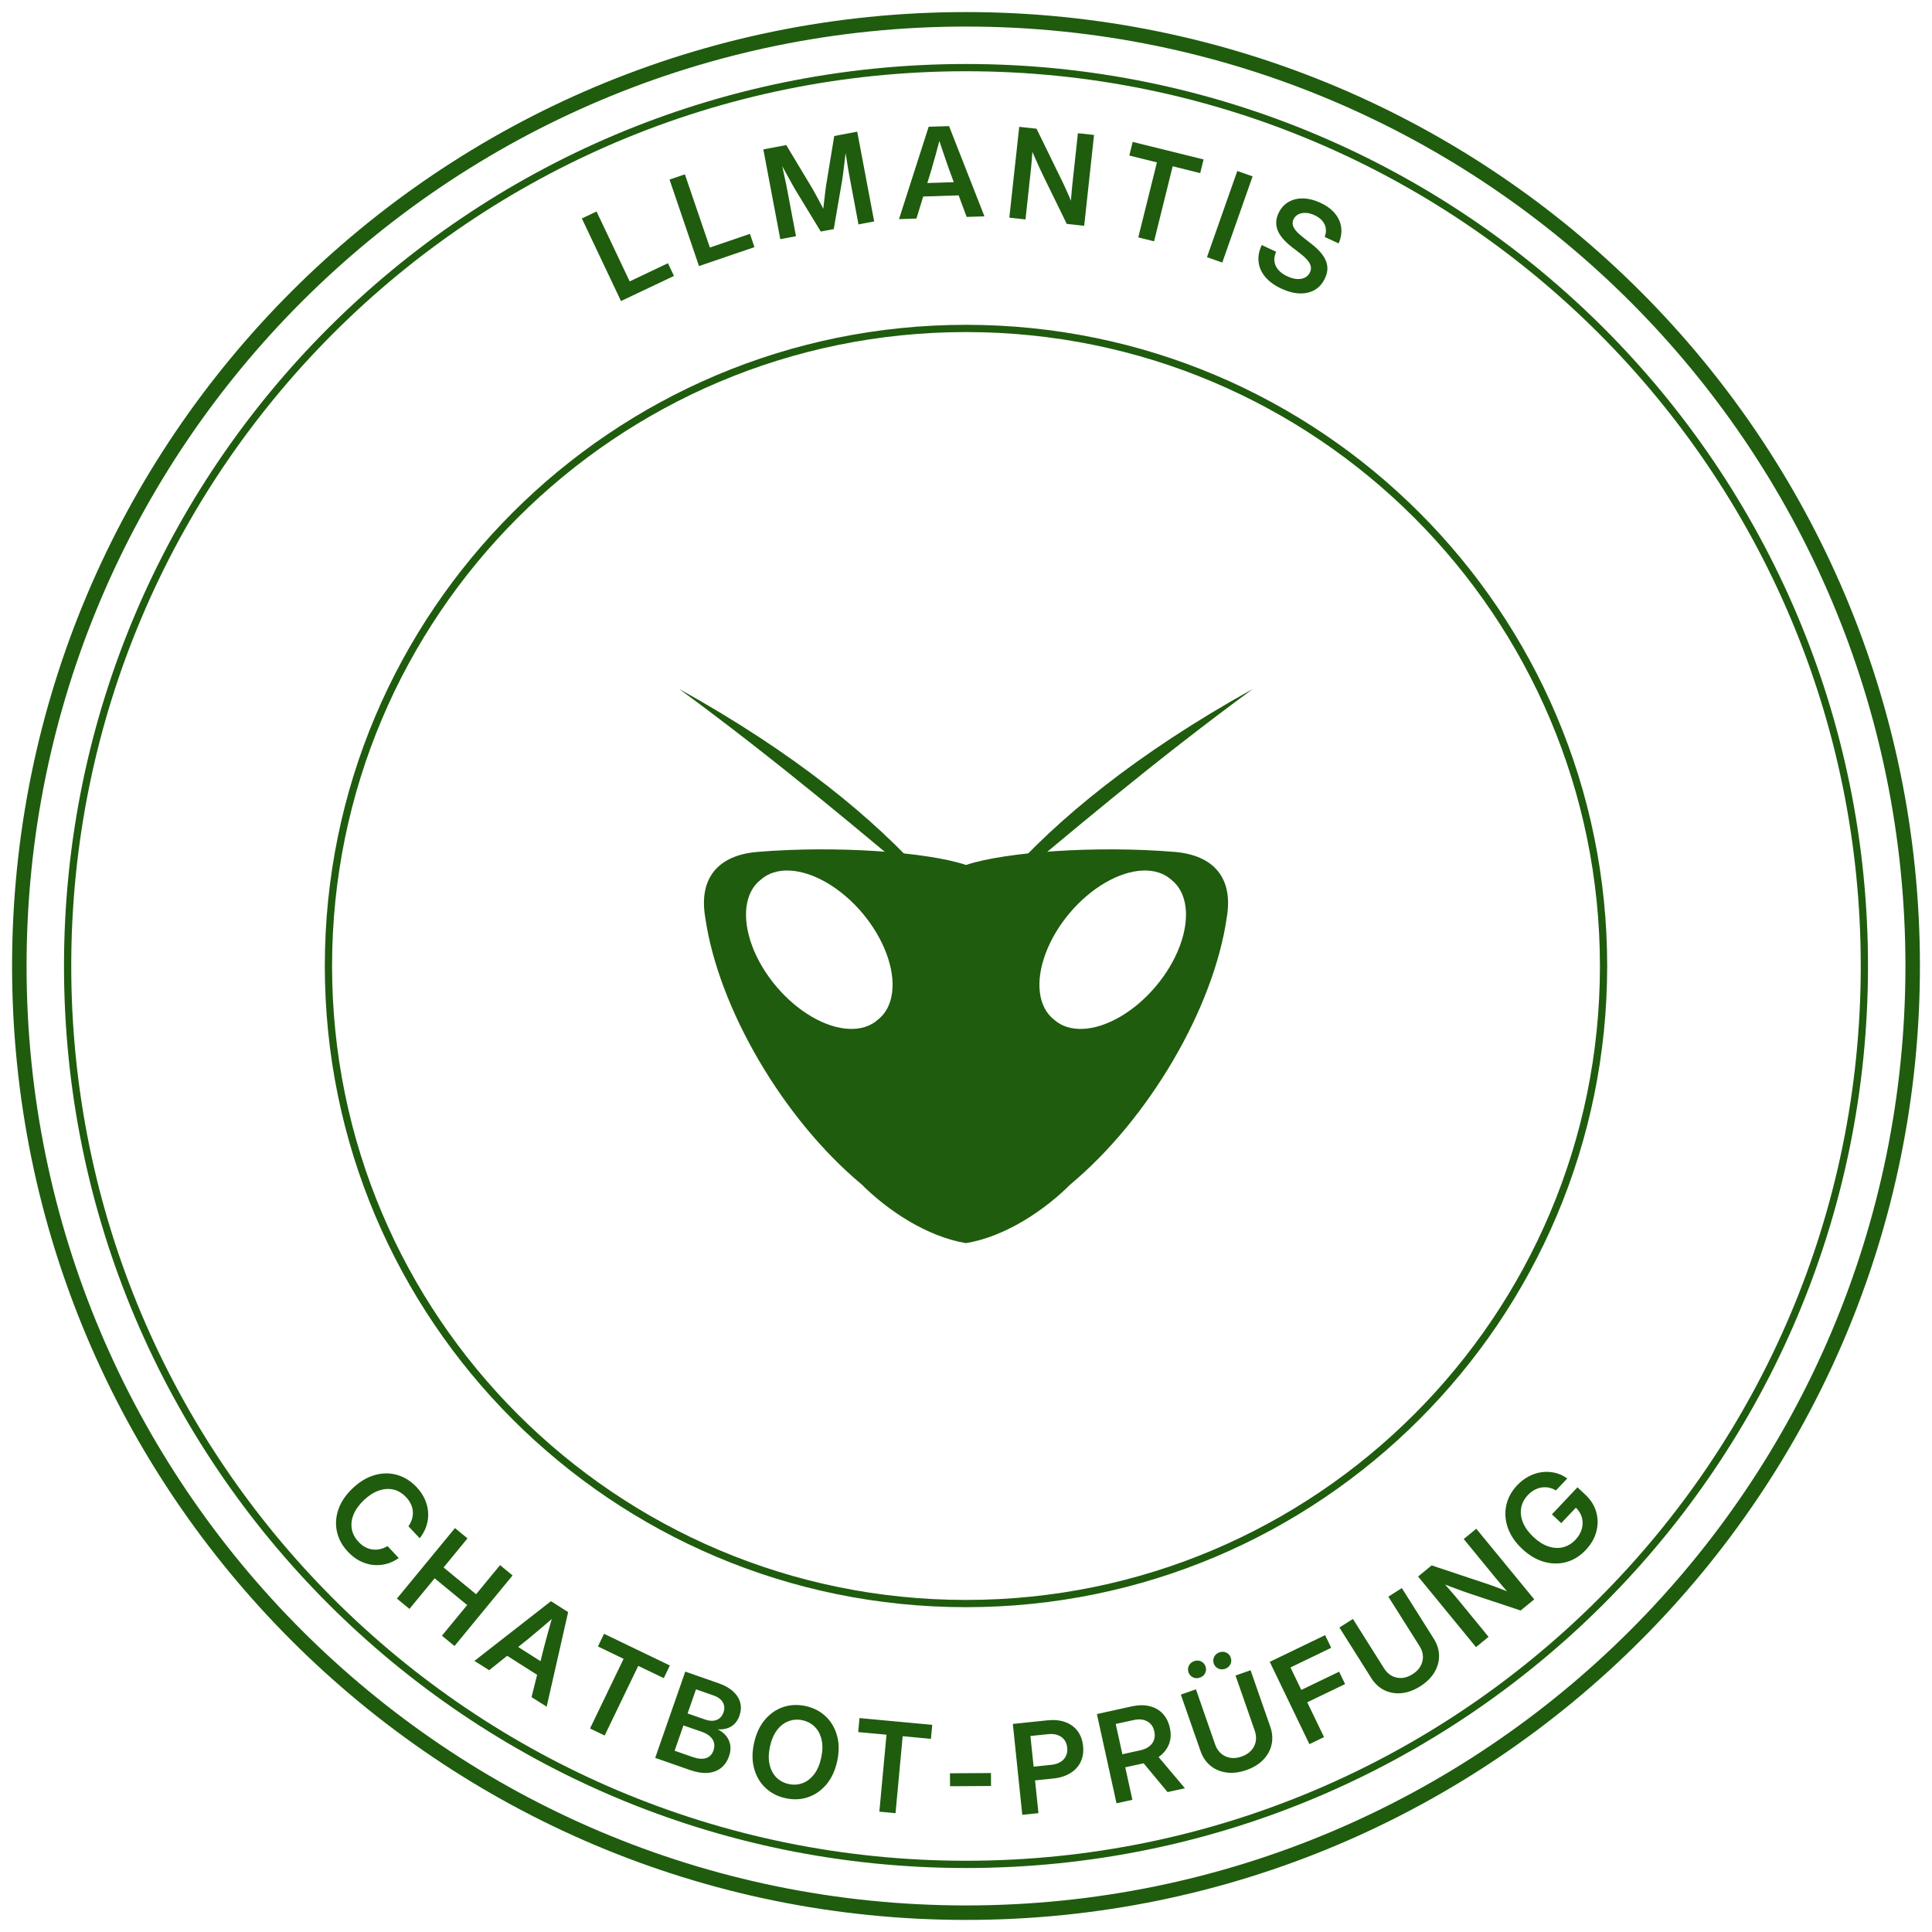
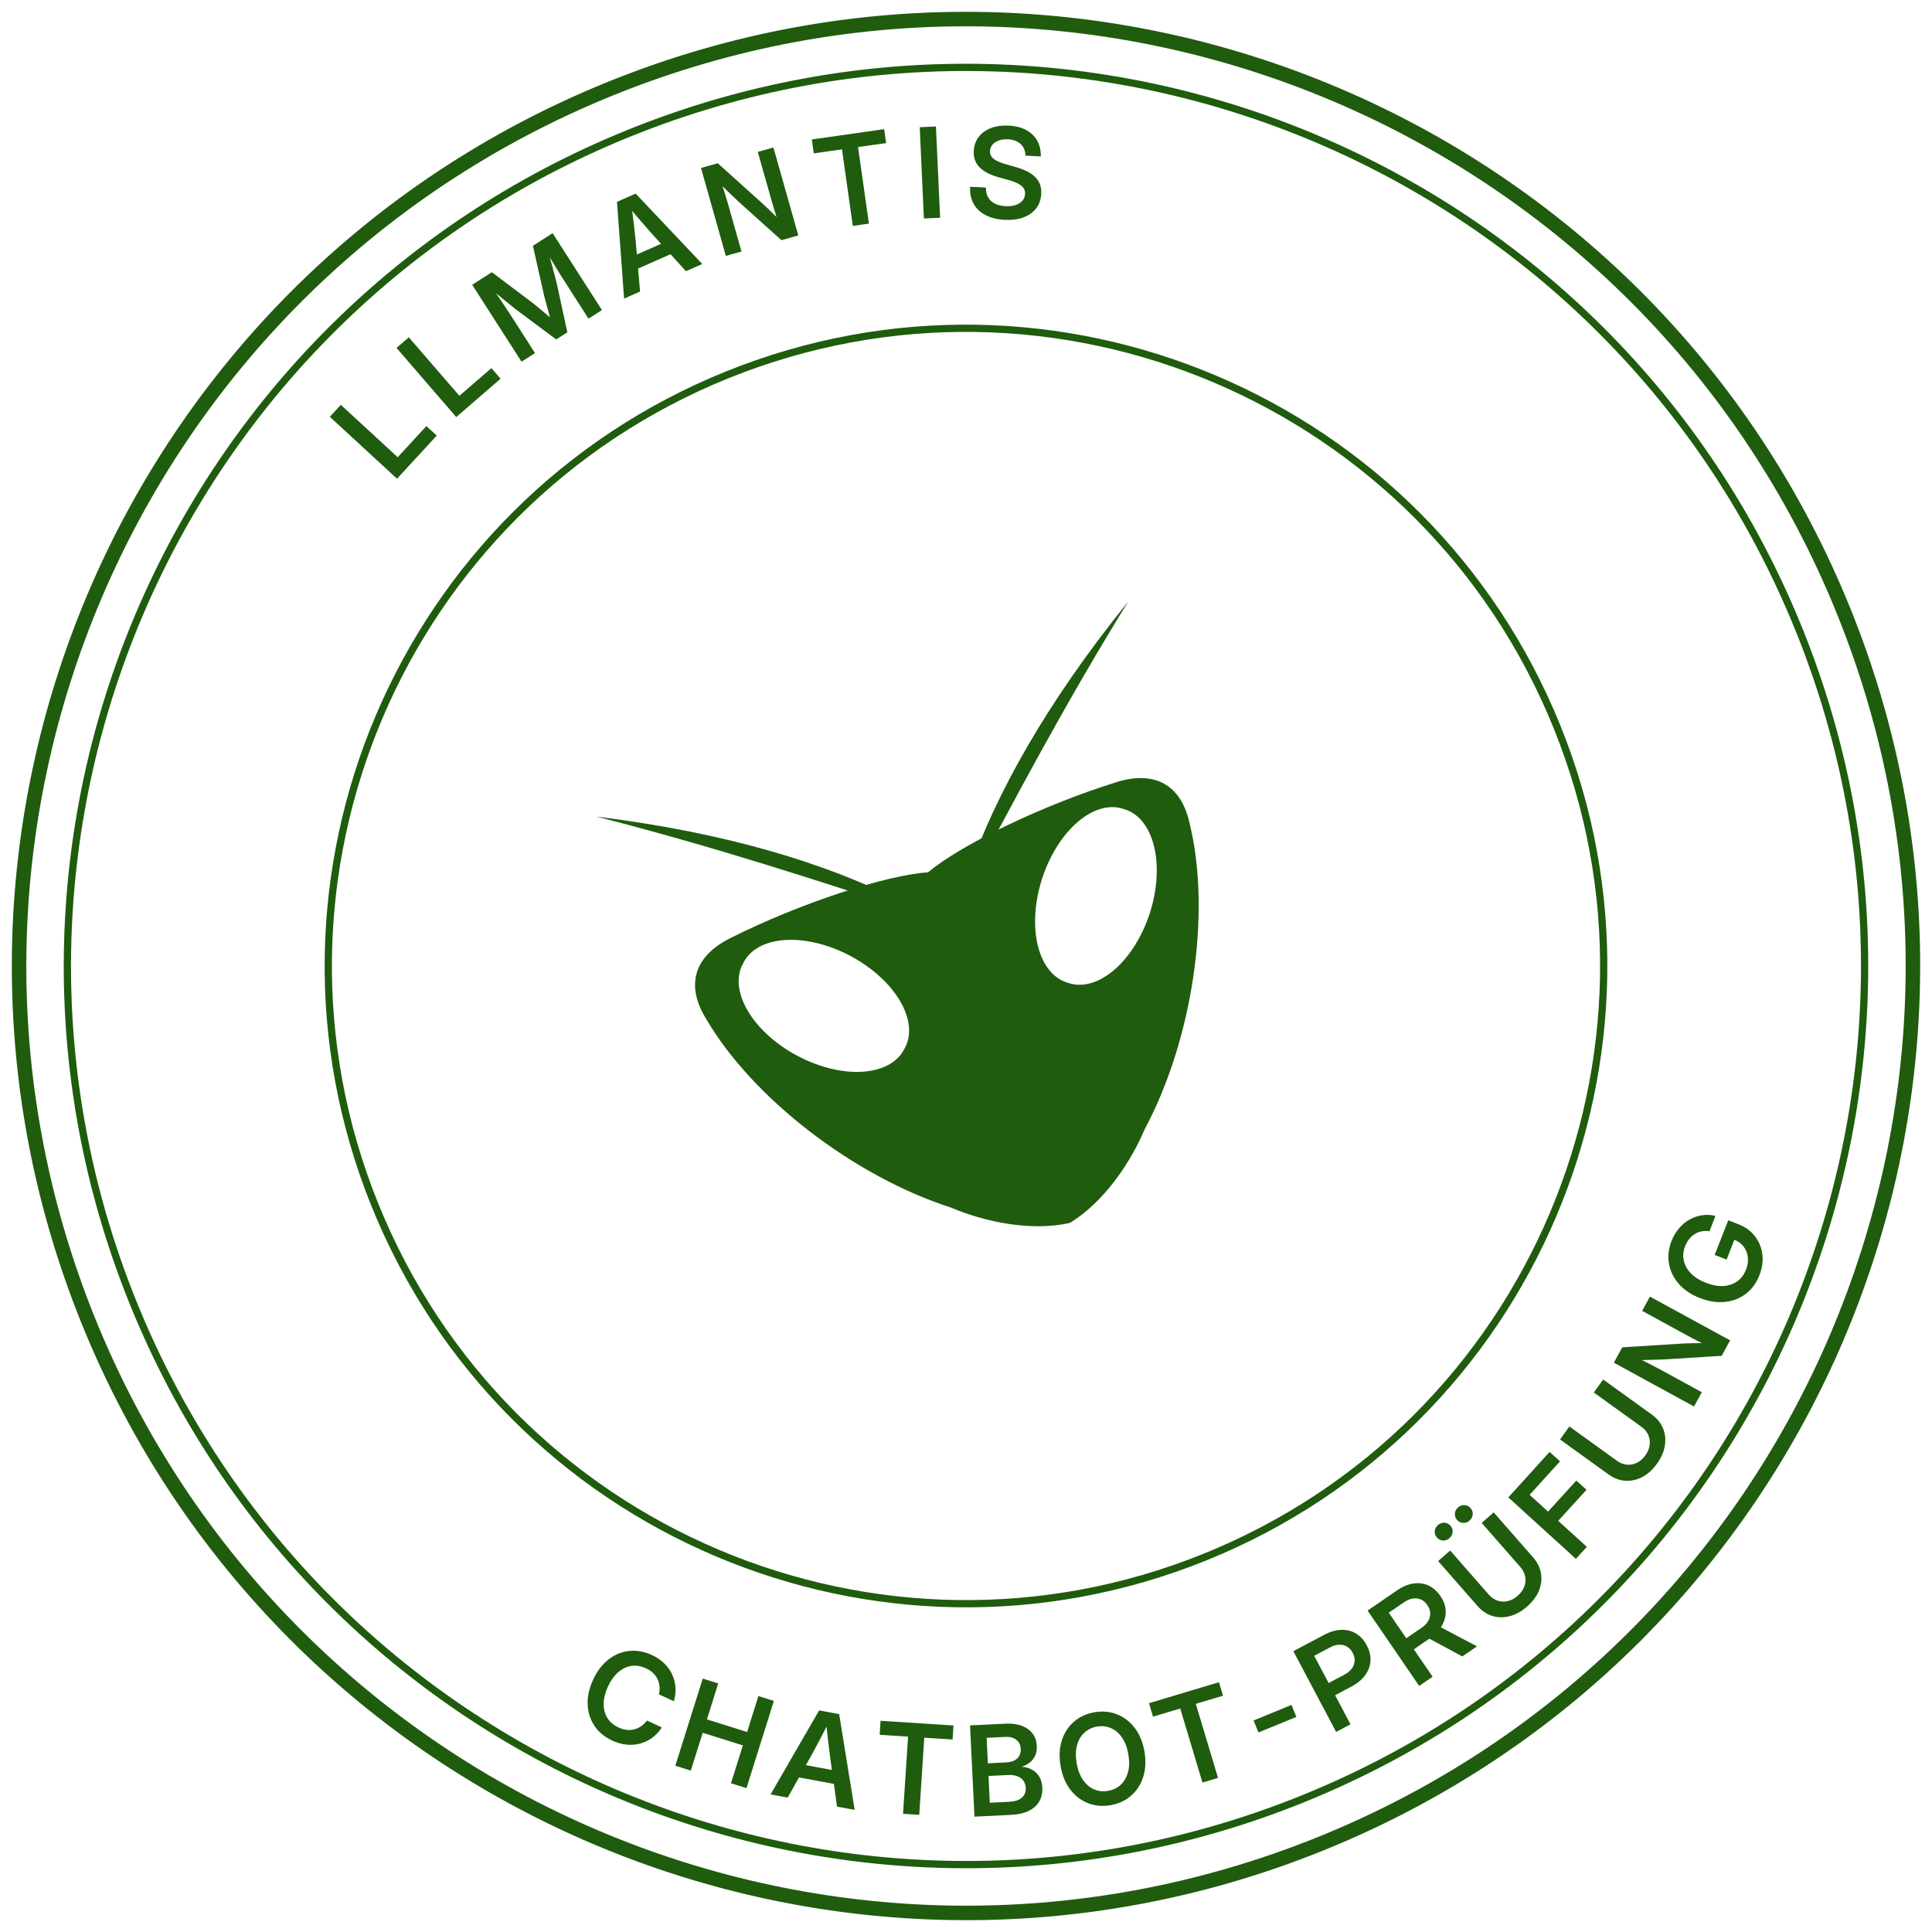
<svg xmlns="http://www.w3.org/2000/svg" viewBox="0 0 400 400" color="#1F5C0E" role="img" aria-label="LLMantis Chatbot-Pruefung">
-   <g fill="currentColor">
-     <path d="M128.57 62.33 120.47 45.23 123.51 43.79 130.37 58.26 138.29 54.50 139.54 57.13Z M144.72 55.09 138.62 37.18 141.80 36.10 146.97 51.25 155.27 48.42 156.20 51.17Z M161.55 49.52 158.04 30.93 162.79 30.04 168.25 39.13Q168.53 39.62 168.92 40.34Q169.31 41.05 169.73 41.84Q170.15 42.62 170.52 43.33Q170.89 44.04 171.12 44.51L170.32 44.67Q170.36 44.14 170.44 43.35Q170.52 42.55 170.63 41.67Q170.73 40.79 170.83 39.98Q170.93 39.17 171.00 38.61L172.72 28.16L177.48 27.26L180.99 45.85L177.74 46.46L175.96 36.98Q175.84 36.37 175.70 35.56Q175.57 34.76 175.42 33.86Q175.28 32.96 175.13 32.04Q174.98 31.12 174.83 30.29L175.24 30.21Q175.13 31.21 175.01 32.23Q174.88 33.25 174.77 34.20Q174.66 35.14 174.56 35.93Q174.45 36.72 174.37 37.28L172.62 47.43L169.93 47.94L164.57 39.13Q164.29 38.64 163.90 37.94Q163.50 37.25 163.05 36.41Q162.59 35.57 162.10 34.67Q161.60 33.76 161.11 32.88L161.62 32.78Q161.79 33.61 161.98 34.52Q162.17 35.43 162.37 36.32Q162.56 37.21 162.73 38.01Q162.89 38.81 163.01 39.42L164.80 48.91Z M186.13 45.37 192.27 26.24 196.49 26.11 203.82 44.79 200.13 44.91 196.50 35.09Q195.95 33.52 195.35 31.77Q194.75 30.02 193.97 27.63L194.90 27.60Q194.27 30.04 193.78 31.82Q193.29 33.61 192.82 35.21L189.74 45.25ZM190.00 40.72 189.91 37.96 199.58 37.65 199.67 40.41Z M208.97 45.06 211.02 26.26 214.61 26.65 220.08 37.86Q220.31 38.31 220.64 39.07Q220.98 39.82 221.36 40.69Q221.73 41.56 222.07 42.38L221.62 43.16Q221.66 42.36 221.74 41.31Q221.82 40.26 221.91 39.30Q222.00 38.35 222.06 37.83L223.17 27.58L226.51 27.94L224.47 46.75L220.86 46.35L215.93 36.27Q215.67 35.73 215.26 34.84Q214.84 33.94 214.33 32.78Q213.81 31.61 213.24 30.29L213.84 29.85Q213.76 31.27 213.67 32.48Q213.57 33.68 213.49 34.57Q213.40 35.46 213.34 35.98L212.32 45.43Z M233.81 32.20 234.51 29.38 249.19 33.01 248.49 35.84 242.79 34.42 238.94 49.96 235.67 49.15 239.53 33.62Z M259.34 36.51 253.06 54.36 249.89 53.24 256.17 35.40Z M265.29 59.76Q263.17 58.77 261.98 57.36Q260.78 55.96 260.58 54.26Q260.37 52.57 261.23 50.73L264.21 52.12Q263.74 53.16 263.86 54.11Q263.97 55.07 264.65 55.86Q265.32 56.65 266.51 57.20Q267.58 57.70 268.52 57.77Q269.46 57.83 270.16 57.48Q270.87 57.13 271.22 56.38Q271.50 55.78 271.39 55.18Q271.27 54.58 270.73 53.91Q270.19 53.25 269.17 52.46L267.52 51.19Q265.21 49.41 264.53 47.69Q263.85 45.97 264.69 44.16Q265.41 42.62 266.73 41.84Q268.05 41.06 269.76 41.08Q271.48 41.11 273.38 41.99Q275.29 42.87 276.38 44.19Q277.47 45.50 277.68 47.08Q277.89 48.67 277.15 50.40L274.26 49.05Q274.80 47.65 274.24 46.45Q273.67 45.25 272.17 44.56Q271.22 44.11 270.34 44.08Q269.47 44.04 268.80 44.38Q268.13 44.73 267.80 45.43Q267.54 46.01 267.66 46.57Q267.78 47.14 268.32 47.78Q268.86 48.42 269.85 49.19L271.41 50.41Q272.60 51.32 273.37 52.21Q274.14 53.09 274.50 53.98Q274.86 54.86 274.82 55.76Q274.77 56.66 274.33 57.60Q273.59 59.20 272.24 60.00Q270.89 60.80 269.10 60.75Q267.32 60.70 265.29 59.76Z" />
-     <path d="M72.05 321.29Q70.26 319.40 69.76 317.11Q69.26 314.82 70.07 312.48Q70.88 310.15 73.03 308.12Q75.19 306.08 77.57 305.40Q79.94 304.72 82.20 305.36Q84.46 306.00 86.25 307.89Q87.35 309.06 87.95 310.39Q88.55 311.72 88.64 313.12Q88.73 314.51 88.30 315.87Q87.87 317.24 86.90 318.48L84.56 316.00Q85.09 315.25 85.31 314.46Q85.54 313.67 85.47 312.89Q85.41 312.11 85.06 311.38Q84.71 310.64 84.08 309.98Q82.89 308.72 81.43 308.39Q79.96 308.07 78.40 308.62Q76.83 309.18 75.35 310.58Q73.87 311.98 73.23 313.50Q72.58 315.02 72.83 316.51Q73.07 317.99 74.26 319.25Q74.88 319.91 75.59 320.30Q76.30 320.69 77.07 320.80Q77.84 320.91 78.64 320.74Q79.44 320.57 80.23 320.10L82.56 322.58Q81.28 323.47 79.89 323.82Q78.50 324.16 77.12 323.99Q75.73 323.81 74.44 323.14Q73.15 322.46 72.05 321.29Z M82.18 330.97 94.20 316.37 96.79 318.50 91.84 324.53 98.57 330.07 103.53 324.04 106.12 326.18 94.10 340.79 91.50 338.65 96.72 332.31 89.99 326.77 84.77 333.11Z M98.23 343.87 114.07 331.51 117.63 333.77 113.18 353.35 110.05 351.37 112.59 341.20Q113.01 339.60 113.50 337.81Q113.99 336.03 114.69 333.61L115.48 334.11Q113.59 335.78 112.17 336.97Q110.76 338.17 109.48 339.23L101.28 345.80ZM104.04 342.20 105.52 339.87 113.69 345.06 112.21 347.39Z M123.80 340.88 125.06 338.26 138.69 344.82 137.43 347.44 132.14 344.90 125.19 359.32 122.16 357.86 129.11 343.44Z M135.65 363.95 141.88 346.09 148.79 348.50Q150.68 349.16 151.80 350.20Q152.92 351.24 153.26 352.53Q153.59 353.81 153.10 355.21Q152.74 356.24 152.09 356.89Q151.44 357.54 150.57 357.82Q149.69 358.10 148.64 358.04L148.63 358.06Q149.65 358.56 150.33 359.38Q151.00 360.21 151.19 361.29Q151.37 362.37 150.93 363.64Q150.40 365.14 149.30 366.03Q148.19 366.91 146.57 367.05Q144.94 367.19 142.87 366.47ZM139.67 362.47 143.43 363.78Q145.05 364.35 146.17 364.00Q147.29 363.65 147.72 362.41Q148.01 361.57 147.83 360.84Q147.65 360.10 147.02 359.52Q146.39 358.93 145.33 358.56L141.50 357.23ZM142.36 354.75 146.01 356.02Q146.92 356.33 147.68 356.26Q148.44 356.18 148.98 355.74Q149.52 355.30 149.79 354.54Q150.19 353.39 149.65 352.45Q149.11 351.50 147.75 351.03L144.10 349.76Z M162.65 372.30Q160.18 371.77 158.49 370.16Q156.79 368.56 156.14 366.17Q155.48 363.78 156.11 360.91Q156.74 358.01 158.32 356.11Q159.91 354.20 162.11 353.44Q164.32 352.69 166.79 353.22Q169.27 353.76 170.95 355.36Q172.64 356.96 173.30 359.35Q173.96 361.74 173.33 364.64Q172.70 367.52 171.12 369.42Q169.53 371.32 167.33 372.08Q165.13 372.84 162.65 372.30ZM163.29 369.36Q164.80 369.69 166.17 369.18Q167.53 368.67 168.55 367.35Q169.57 366.03 170.02 363.92Q170.48 361.81 170.10 360.18Q169.73 358.55 168.69 357.52Q167.66 356.49 166.15 356.16Q164.65 355.84 163.28 356.35Q161.91 356.85 160.89 358.18Q159.87 359.51 159.41 361.62Q158.96 363.73 159.34 365.35Q159.72 366.98 160.75 368.01Q161.78 369.04 163.29 369.36Z M177.68 358.61 177.95 355.71 193.01 357.11 192.74 360.01 186.89 359.46 185.41 375.40 182.06 375.09 183.54 359.15Z M205.17 367.09 205.18 369.77 196.70 369.82 196.68 367.14Z M211.65 375.74 209.70 356.92 216.89 356.17Q218.96 355.96 220.55 356.54Q222.13 357.11 223.09 358.38Q224.05 359.64 224.24 361.49Q224.43 363.34 223.74 364.78Q223.05 366.22 221.60 367.11Q220.15 368.01 218.08 368.22L212.77 368.77L212.47 365.93L217.66 365.39Q218.79 365.27 219.56 364.80Q220.32 364.33 220.69 363.57Q221.06 362.81 220.96 361.83Q220.85 360.85 220.34 360.19Q219.83 359.53 218.98 359.23Q218.13 358.92 217.00 359.04L213.34 359.42L215.00 375.39Z M231.16 373.35 227.10 354.88 234.31 353.29Q236.35 352.84 237.99 353.24Q239.63 353.63 240.72 354.78Q241.81 355.93 242.21 357.75Q242.61 359.54 242.05 361.04Q241.49 362.54 240.12 363.59Q238.75 364.64 236.69 365.09L231.62 366.20L231.03 363.50L236.13 362.37Q237.23 362.13 237.94 361.57Q238.65 361.01 238.93 360.21Q239.20 359.41 238.99 358.46Q238.78 357.49 238.19 356.89Q237.60 356.29 236.72 356.08Q235.85 355.87 234.74 356.11L231.00 356.93L234.45 372.63ZM241.73 371.03 235.59 363.64 239.11 362.87 245.33 370.24Z M258.03 366.48Q255.85 367.24 253.94 366.98Q252.02 366.72 250.62 365.58Q249.22 364.43 248.56 362.54L244.48 350.85L247.61 349.76L251.59 361.20Q251.99 362.33 252.80 363.04Q253.61 363.75 254.70 363.93Q255.80 364.12 257.06 363.68Q258.31 363.24 259.05 362.42Q259.80 361.59 259.99 360.54Q260.18 359.48 259.79 358.34L255.80 346.90L258.92 345.81L263.00 357.51Q263.66 359.41 263.27 361.17Q262.89 362.94 261.55 364.33Q260.22 365.72 258.03 366.48ZM253.65 345.51Q252.90 345.77 252.23 345.46Q251.55 345.14 251.30 344.42Q251.05 343.69 251.38 343.03Q251.72 342.36 252.46 342.10Q253.21 341.84 253.88 342.15Q254.56 342.46 254.81 343.19Q255.07 343.92 254.73 344.59Q254.40 345.25 253.65 345.51ZM248.42 347.33Q247.67 347.60 247.00 347.28Q246.32 346.96 246.07 346.24Q245.82 345.51 246.15 344.85Q246.49 344.18 247.24 343.92Q247.98 343.66 248.66 343.97Q249.33 344.29 249.59 345.01Q249.84 345.74 249.51 346.41Q249.18 347.07 248.42 347.33Z M271.10 361.11 262.89 344.07 274.35 338.54 275.61 341.16 267.18 345.23 269.42 349.88 277.25 346.11 278.49 348.67 270.65 352.44 274.13 359.65Z M294.03 349.14Q292.07 350.37 290.15 350.55Q288.23 350.73 286.60 349.93Q284.98 349.13 283.91 347.43L277.31 336.96L280.11 335.19L286.57 345.44Q287.21 346.46 288.15 346.96Q289.10 347.47 290.21 347.41Q291.32 347.34 292.45 346.63Q293.57 345.92 294.11 344.95Q294.64 343.98 294.60 342.90Q294.55 341.83 293.90 340.81L287.44 330.57L290.24 328.80L296.85 339.28Q297.92 340.98 297.94 342.79Q297.96 344.60 296.97 346.25Q295.99 347.90 294.03 349.14Z M305.59 341.02 293.60 326.40 296.40 324.10 308.23 328.04Q308.71 328.20 309.48 328.49Q310.26 328.78 311.14 329.12Q312.03 329.46 312.85 329.79L313.08 330.66Q312.55 330.07 311.85 329.28Q311.16 328.49 310.54 327.75Q309.92 327.02 309.59 326.62L303.05 318.64L305.65 316.51L317.65 331.13L314.83 333.44L304.19 329.90Q303.62 329.71 302.69 329.38Q301.76 329.04 300.57 328.59Q299.38 328.14 298.03 327.63L298.14 326.90Q299.10 327.95 299.89 328.86Q300.68 329.76 301.26 330.45Q301.84 331.14 302.17 331.54L308.19 338.89Z M328.32 320.90Q326.52 322.81 324.25 323.42Q321.98 324.03 319.61 323.34Q317.24 322.65 315.13 320.66Q312.97 318.62 312.17 316.28Q311.36 313.93 311.86 311.65Q312.36 309.36 314.10 307.52Q315.19 306.37 316.49 305.68Q317.80 304.99 319.18 304.80Q320.56 304.61 321.92 304.92Q323.28 305.23 324.49 306.10L322.14 308.58Q321.44 308.16 320.68 308.00Q319.93 307.85 319.16 307.97Q318.40 308.09 317.69 308.48Q316.97 308.87 316.34 309.53Q315.18 310.76 314.94 312.24Q314.69 313.72 315.33 315.26Q315.96 316.79 317.46 318.20Q318.94 319.61 320.51 320.15Q322.07 320.69 323.54 320.36Q325.01 320.02 326.18 318.79Q327.15 317.76 327.49 316.57Q327.83 315.37 327.52 314.21Q327.21 313.04 326.22 312.11L326.86 311.52L323.24 315.35L321.31 313.53L326.60 307.93L328.27 309.50Q329.94 311.08 330.49 313.08Q331.05 315.08 330.50 317.12Q329.96 319.17 328.32 320.90Z" />
-   </g>
-   <g fill="none" stroke="currentColor">
-     <circle cx="200" cy="200" r="196" stroke-width="3" />
-     <circle cx="200" cy="200" r="186" stroke-width="1.5" />
-     <circle cx="200" cy="200" r="132" stroke-width="1.5" />
-   </g>
-   <g fill="currentColor" transform="translate(132.50 139.93) scale(1.35)">
-     <path fill-rule="evenodd" d="M 50 29 C 44 27, 30 26, 18 27 C 12 27.5, 9 31, 10 37 C 12 51, 22 68, 34 78 C 38 82, 44 86, 50 87 C 56 86, 62 82, 66 78 C 78 68, 88 51, 90 37 C 91 31, 88 27.5, 82 27 C 70 26, 56 27, 50 29 Z M 18.5 31.28 a 14 8.5 50 1 0 18 21.44 a 14 8.5 50 1 0 -18 -21.44 Z M 63.5 52.72 a 14 8.5 -50 1 0 18 -21.44 a 14 8.5 -50 1 0 -18 21.44 Z" />
-     <path d="M 44 31 C 36 22, 24 12, 6 2 C 21 13, 34 24, 46.5 34.5 Z" />
-     <path d="M 56 31 C 64 22, 76 12, 94 2 C 79 13, 66 24, 53.5 34.5 Z" />
+   <g transform="rotate(-22 200 200)">
+     <g fill="currentColor">
+       <path d="M128.57 62.33 120.47 45.23 123.51 43.79 130.37 58.26 138.29 54.50 139.54 57.13Z M144.72 55.09 138.62 37.18 141.80 36.10 146.97 51.25 155.27 48.42 156.20 51.17Z M161.55 49.52 158.04 30.93 162.79 30.04 168.25 39.13Q168.53 39.62 168.92 40.34Q169.31 41.05 169.73 41.84Q170.15 42.62 170.52 43.33Q170.89 44.04 171.12 44.51L170.32 44.67Q170.36 44.14 170.44 43.35Q170.52 42.55 170.63 41.67Q170.73 40.79 170.83 39.98Q170.93 39.17 171.00 38.61L172.72 28.16L177.48 27.26L180.99 45.85L177.74 46.46L175.96 36.98Q175.84 36.37 175.70 35.56Q175.57 34.76 175.42 33.86Q175.28 32.96 175.13 32.04Q174.98 31.12 174.83 30.29L175.24 30.21Q175.13 31.21 175.01 32.23Q174.88 33.25 174.77 34.20Q174.66 35.14 174.56 35.93Q174.45 36.72 174.37 37.28L172.62 47.43L169.93 47.94L164.57 39.13Q164.29 38.64 163.90 37.94Q163.50 37.25 163.05 36.41Q162.59 35.57 162.10 34.67Q161.60 33.76 161.11 32.88L161.62 32.78Q161.79 33.61 161.98 34.52Q162.17 35.43 162.37 36.32Q162.56 37.21 162.73 38.01Q162.89 38.81 163.01 39.42L164.80 48.91Z M186.13 45.37 192.27 26.24 196.49 26.11 203.82 44.79 200.13 44.91 196.50 35.09Q195.95 33.52 195.35 31.77Q194.75 30.02 193.97 27.63L194.90 27.60Q194.27 30.04 193.78 31.82Q193.29 33.61 192.82 35.21L189.74 45.25ZM190.00 40.72 189.91 37.96 199.58 37.65 199.67 40.41Z M208.97 45.06 211.02 26.26 214.61 26.65 220.08 37.86Q220.31 38.31 220.64 39.07Q220.98 39.82 221.36 40.69Q221.73 41.56 222.07 42.38L221.62 43.16Q221.66 42.36 221.74 41.31Q221.82 40.26 221.91 39.30Q222.00 38.35 222.06 37.83L223.17 27.58L226.51 27.94L224.47 46.75L220.86 46.35L215.93 36.27Q215.67 35.73 215.26 34.84Q214.84 33.94 214.33 32.78Q213.81 31.61 213.24 30.29L213.84 29.85Q213.76 31.27 213.67 32.48Q213.57 33.68 213.49 34.57Q213.40 35.46 213.34 35.98L212.32 45.43Z M233.81 32.20 234.51 29.38 249.19 33.01 248.49 35.84 242.79 34.42 238.94 49.96 235.67 49.15 239.53 33.62Z M259.34 36.51 253.06 54.36 249.89 53.24 256.17 35.40Z M265.29 59.76Q263.17 58.77 261.98 57.36Q260.78 55.96 260.58 54.26Q260.37 52.57 261.23 50.73L264.21 52.12Q263.74 53.16 263.86 54.11Q263.97 55.07 264.65 55.86Q265.32 56.65 266.51 57.20Q267.58 57.70 268.52 57.77Q269.46 57.83 270.16 57.48Q270.87 57.13 271.22 56.38Q271.50 55.78 271.39 55.18Q271.27 54.58 270.73 53.91Q270.19 53.25 269.17 52.46L267.52 51.19Q265.21 49.41 264.53 47.69Q263.85 45.97 264.69 44.16Q265.41 42.62 266.73 41.84Q268.05 41.06 269.76 41.08Q271.48 41.11 273.38 41.99Q275.29 42.87 276.38 44.19Q277.47 45.50 277.68 47.08Q277.89 48.67 277.15 50.40L274.26 49.05Q274.80 47.65 274.24 46.45Q273.67 45.25 272.17 44.56Q271.22 44.11 270.34 44.08Q269.47 44.04 268.80 44.38Q268.13 44.73 267.80 45.43Q267.54 46.01 267.66 46.57Q267.78 47.14 268.32 47.78Q268.86 48.42 269.85 49.19L271.41 50.41Q272.60 51.32 273.37 52.21Q274.14 53.09 274.50 53.98Q274.86 54.86 274.82 55.76Q274.77 56.66 274.33 57.60Q273.59 59.20 272.24 60.00Q270.89 60.80 269.10 60.75Q267.32 60.70 265.29 59.76Z" />
+       <path d="M72.05 321.29Q70.26 319.40 69.76 317.11Q69.26 314.82 70.07 312.48Q70.88 310.15 73.03 308.12Q75.19 306.08 77.57 305.40Q79.94 304.72 82.20 305.36Q84.46 306.00 86.25 307.89Q87.35 309.06 87.95 310.39Q88.55 311.72 88.64 313.12Q88.73 314.51 88.30 315.87Q87.87 317.24 86.90 318.48L84.56 316.00Q85.09 315.25 85.31 314.46Q85.54 313.67 85.47 312.89Q85.41 312.11 85.06 311.38Q84.71 310.64 84.08 309.98Q82.89 308.72 81.43 308.39Q79.96 308.07 78.40 308.62Q76.83 309.18 75.35 310.58Q73.87 311.98 73.23 313.50Q72.58 315.02 72.83 316.51Q73.07 317.99 74.26 319.25Q74.88 319.91 75.59 320.30Q76.30 320.69 77.07 320.80Q77.84 320.91 78.64 320.74Q79.44 320.57 80.23 320.10L82.56 322.58Q81.28 323.47 79.89 323.82Q78.50 324.16 77.12 323.99Q75.73 323.81 74.44 323.14Q73.15 322.46 72.05 321.29Z M82.18 330.97 94.20 316.37 96.79 318.50 91.84 324.53 98.57 330.07 103.53 324.04 106.12 326.18 94.10 340.79 91.50 338.65 96.72 332.31 89.99 326.77 84.77 333.11Z M98.23 343.87 114.07 331.51 117.63 333.77 113.18 353.35 110.05 351.37 112.59 341.20Q113.01 339.60 113.50 337.81Q113.99 336.03 114.69 333.61L115.48 334.11Q113.59 335.78 112.17 336.97Q110.76 338.17 109.48 339.23L101.28 345.80ZM104.04 342.20 105.52 339.87 113.69 345.06 112.21 347.39Z M123.80 340.88 125.06 338.26 138.69 344.82 137.43 347.44 132.14 344.90 125.19 359.32 122.16 357.86 129.11 343.44Z M135.65 363.95 141.88 346.09 148.79 348.50Q150.68 349.16 151.80 350.20Q152.92 351.24 153.26 352.53Q153.59 353.81 153.10 355.21Q152.74 356.24 152.09 356.89Q151.44 357.54 150.57 357.82Q149.69 358.10 148.64 358.04L148.63 358.06Q149.65 358.56 150.33 359.38Q151.00 360.21 151.19 361.29Q151.37 362.37 150.93 363.64Q150.40 365.14 149.30 366.03Q148.19 366.91 146.57 367.05Q144.94 367.19 142.87 366.47ZM139.67 362.47 143.43 363.78Q145.05 364.35 146.17 364.00Q147.29 363.65 147.72 362.41Q148.01 361.57 147.83 360.84Q147.65 360.10 147.02 359.52Q146.39 358.93 145.33 358.56L141.50 357.23ZM142.36 354.75 146.01 356.02Q146.92 356.33 147.68 356.26Q148.44 356.18 148.98 355.74Q149.52 355.30 149.79 354.54Q150.19 353.39 149.65 352.45Q149.11 351.50 147.75 351.03L144.10 349.76Z M162.65 372.30Q160.18 371.77 158.49 370.16Q156.79 368.56 156.14 366.17Q155.48 363.78 156.11 360.91Q156.74 358.01 158.32 356.11Q159.91 354.20 162.11 353.44Q164.32 352.69 166.79 353.22Q169.27 353.76 170.95 355.36Q172.64 356.96 173.30 359.35Q173.96 361.74 173.33 364.64Q172.70 367.52 171.12 369.42Q169.53 371.32 167.33 372.08Q165.13 372.84 162.65 372.30ZM163.29 369.36Q164.80 369.69 166.17 369.18Q167.53 368.67 168.55 367.35Q169.57 366.03 170.02 363.92Q170.48 361.81 170.10 360.18Q169.73 358.55 168.69 357.52Q167.66 356.49 166.15 356.16Q164.65 355.84 163.28 356.35Q161.91 356.85 160.89 358.18Q159.87 359.51 159.41 361.62Q158.96 363.73 159.34 365.35Q159.72 366.98 160.75 368.01Q161.78 369.04 163.29 369.36Z M177.68 358.61 177.95 355.71 193.01 357.11 192.74 360.01 186.89 359.46 185.41 375.40 182.06 375.09 183.54 359.15Z M205.17 367.09 205.18 369.77 196.70 369.82 196.68 367.14Z M211.65 375.74 209.70 356.92 216.89 356.17Q218.96 355.96 220.55 356.54Q222.13 357.11 223.09 358.38Q224.05 359.64 224.24 361.49Q224.43 363.34 223.74 364.78Q223.05 366.22 221.60 367.11Q220.15 368.01 218.08 368.22L212.77 368.77L212.47 365.93L217.66 365.39Q218.79 365.27 219.56 364.80Q220.32 364.33 220.69 363.57Q221.06 362.81 220.96 361.83Q220.85 360.85 220.34 360.19Q219.83 359.53 218.98 359.23Q218.13 358.92 217.00 359.04L213.34 359.42L215.00 375.39Z M231.16 373.35 227.10 354.88 234.31 353.29Q236.35 352.84 237.99 353.24Q239.63 353.63 240.72 354.78Q241.81 355.93 242.21 357.75Q242.61 359.54 242.05 361.04Q241.49 362.54 240.12 363.59Q238.75 364.64 236.69 365.09L231.62 366.20L231.03 363.50L236.13 362.37Q237.23 362.13 237.94 361.57Q238.65 361.01 238.93 360.21Q239.20 359.41 238.99 358.46Q238.78 357.49 238.19 356.89Q237.60 356.29 236.72 356.08Q235.85 355.87 234.74 356.11L231.00 356.93L234.45 372.63ZM241.73 371.03 235.59 363.64 239.11 362.87 245.33 370.24Z M258.03 366.48Q255.85 367.24 253.94 366.98Q252.02 366.72 250.62 365.58Q249.22 364.43 248.56 362.54L244.48 350.85L247.61 349.76L251.59 361.20Q251.99 362.33 252.80 363.04Q253.61 363.75 254.70 363.93Q255.80 364.12 257.06 363.68Q258.31 363.24 259.05 362.42Q259.80 361.59 259.99 360.54Q260.18 359.48 259.79 358.34L255.80 346.90L258.92 345.81L263.00 357.51Q263.66 359.41 263.27 361.17Q262.89 362.94 261.55 364.33Q260.22 365.72 258.03 366.48ZM253.65 345.51Q252.90 345.77 252.23 345.46Q251.55 345.14 251.30 344.42Q251.05 343.69 251.38 343.03Q251.72 342.36 252.46 342.10Q253.21 341.84 253.88 342.15Q254.56 342.46 254.81 343.19Q255.07 343.92 254.73 344.59Q254.40 345.25 253.65 345.51ZM248.42 347.33Q247.67 347.60 247.00 347.28Q246.32 346.96 246.07 346.24Q245.82 345.51 246.15 344.85Q246.49 344.18 247.24 343.92Q247.98 343.66 248.66 343.97Q249.33 344.29 249.59 345.01Q249.84 345.74 249.51 346.41Q249.18 347.07 248.42 347.33Z M271.10 361.11 262.89 344.07 274.35 338.54 275.61 341.16 267.18 345.23 269.42 349.88 277.25 346.11 278.49 348.67 270.65 352.44 274.13 359.65Z M294.03 349.14Q292.07 350.37 290.15 350.55Q288.23 350.73 286.60 349.93Q284.98 349.13 283.91 347.43L277.31 336.96L280.11 335.19L286.57 345.44Q287.21 346.46 288.15 346.96Q289.10 347.47 290.21 347.41Q291.32 347.34 292.45 346.63Q293.57 345.92 294.11 344.95Q294.64 343.98 294.60 342.90Q294.55 341.83 293.90 340.81L287.44 330.57L290.24 328.80L296.85 339.28Q297.92 340.98 297.94 342.79Q297.96 344.60 296.97 346.25Q295.99 347.90 294.03 349.14Z M305.59 341.02 293.60 326.40 296.40 324.10 308.23 328.04Q308.71 328.20 309.48 328.49Q310.26 328.78 311.14 329.12Q312.03 329.46 312.85 329.79L313.08 330.66Q312.55 330.07 311.85 329.28Q311.16 328.49 310.54 327.75Q309.92 327.02 309.59 326.62L303.05 318.64L305.65 316.51L317.65 331.13L314.83 333.44L304.19 329.90Q303.62 329.71 302.69 329.38Q301.76 329.04 300.57 328.59Q299.38 328.14 298.03 327.63L298.14 326.90Q299.10 327.95 299.89 328.86Q300.68 329.76 301.26 330.45Q301.84 331.14 302.17 331.54L308.19 338.89Z M328.32 320.90Q326.52 322.81 324.25 323.42Q321.98 324.03 319.61 323.34Q317.24 322.65 315.13 320.66Q312.97 318.62 312.17 316.28Q311.36 313.93 311.86 311.65Q312.36 309.36 314.10 307.52Q315.19 306.37 316.49 305.68Q317.80 304.99 319.18 304.80Q320.56 304.61 321.92 304.92Q323.28 305.23 324.49 306.10L322.14 308.58Q321.44 308.16 320.68 308.00Q319.93 307.85 319.16 307.97Q318.40 308.09 317.69 308.48Q316.97 308.87 316.34 309.53Q315.18 310.76 314.94 312.24Q314.69 313.72 315.33 315.26Q315.96 316.79 317.46 318.20Q318.94 319.61 320.51 320.15Q322.07 320.69 323.54 320.36Q325.01 320.02 326.18 318.79Q327.15 317.76 327.49 316.57Q327.83 315.37 327.52 314.21Q327.21 313.04 326.22 312.11L326.86 311.52L323.24 315.35L321.31 313.53L326.60 307.93L328.27 309.50Q329.94 311.08 330.49 313.08Q331.05 315.08 330.50 317.12Q329.96 319.17 328.32 320.90Z" />
+     </g>
+     <g fill="none" stroke="currentColor">
+       <circle cx="200" cy="200" r="196" stroke-width="3" />
+       <circle cx="200" cy="200" r="186" stroke-width="1.5" />
+       <circle cx="200" cy="200" r="132" stroke-width="1.5" />
+     </g>
+     <g fill="currentColor" transform="translate(132.50 139.93) scale(1.35)">
+       <path fill-rule="evenodd" d="M 50 29 C 44 27, 30 26, 18 27 C 12 27.5, 9 31, 10 37 C 12 51, 22 68, 34 78 C 38 82, 44 86, 50 87 C 56 86, 62 82, 66 78 C 78 68, 88 51, 90 37 C 91 31, 88 27.5, 82 27 C 70 26, 56 27, 50 29 Z M 18.5 31.28 a 14 8.5 50 1 0 18 21.44 a 14 8.5 50 1 0 -18 -21.44 Z M 63.5 52.72 a 14 8.5 -50 1 0 18 -21.44 a 14 8.5 -50 1 0 -18 21.44 Z" />
+       <path d="M 44 31 C 36 22, 24 12, 6 2 C 21 13, 34 24, 46.5 34.5 Z" />
+       <path d="M 56 31 C 64 22, 76 12, 94 2 C 79 13, 66 24, 53.5 34.5 Z" />
+     </g>
  </g>
</svg>
